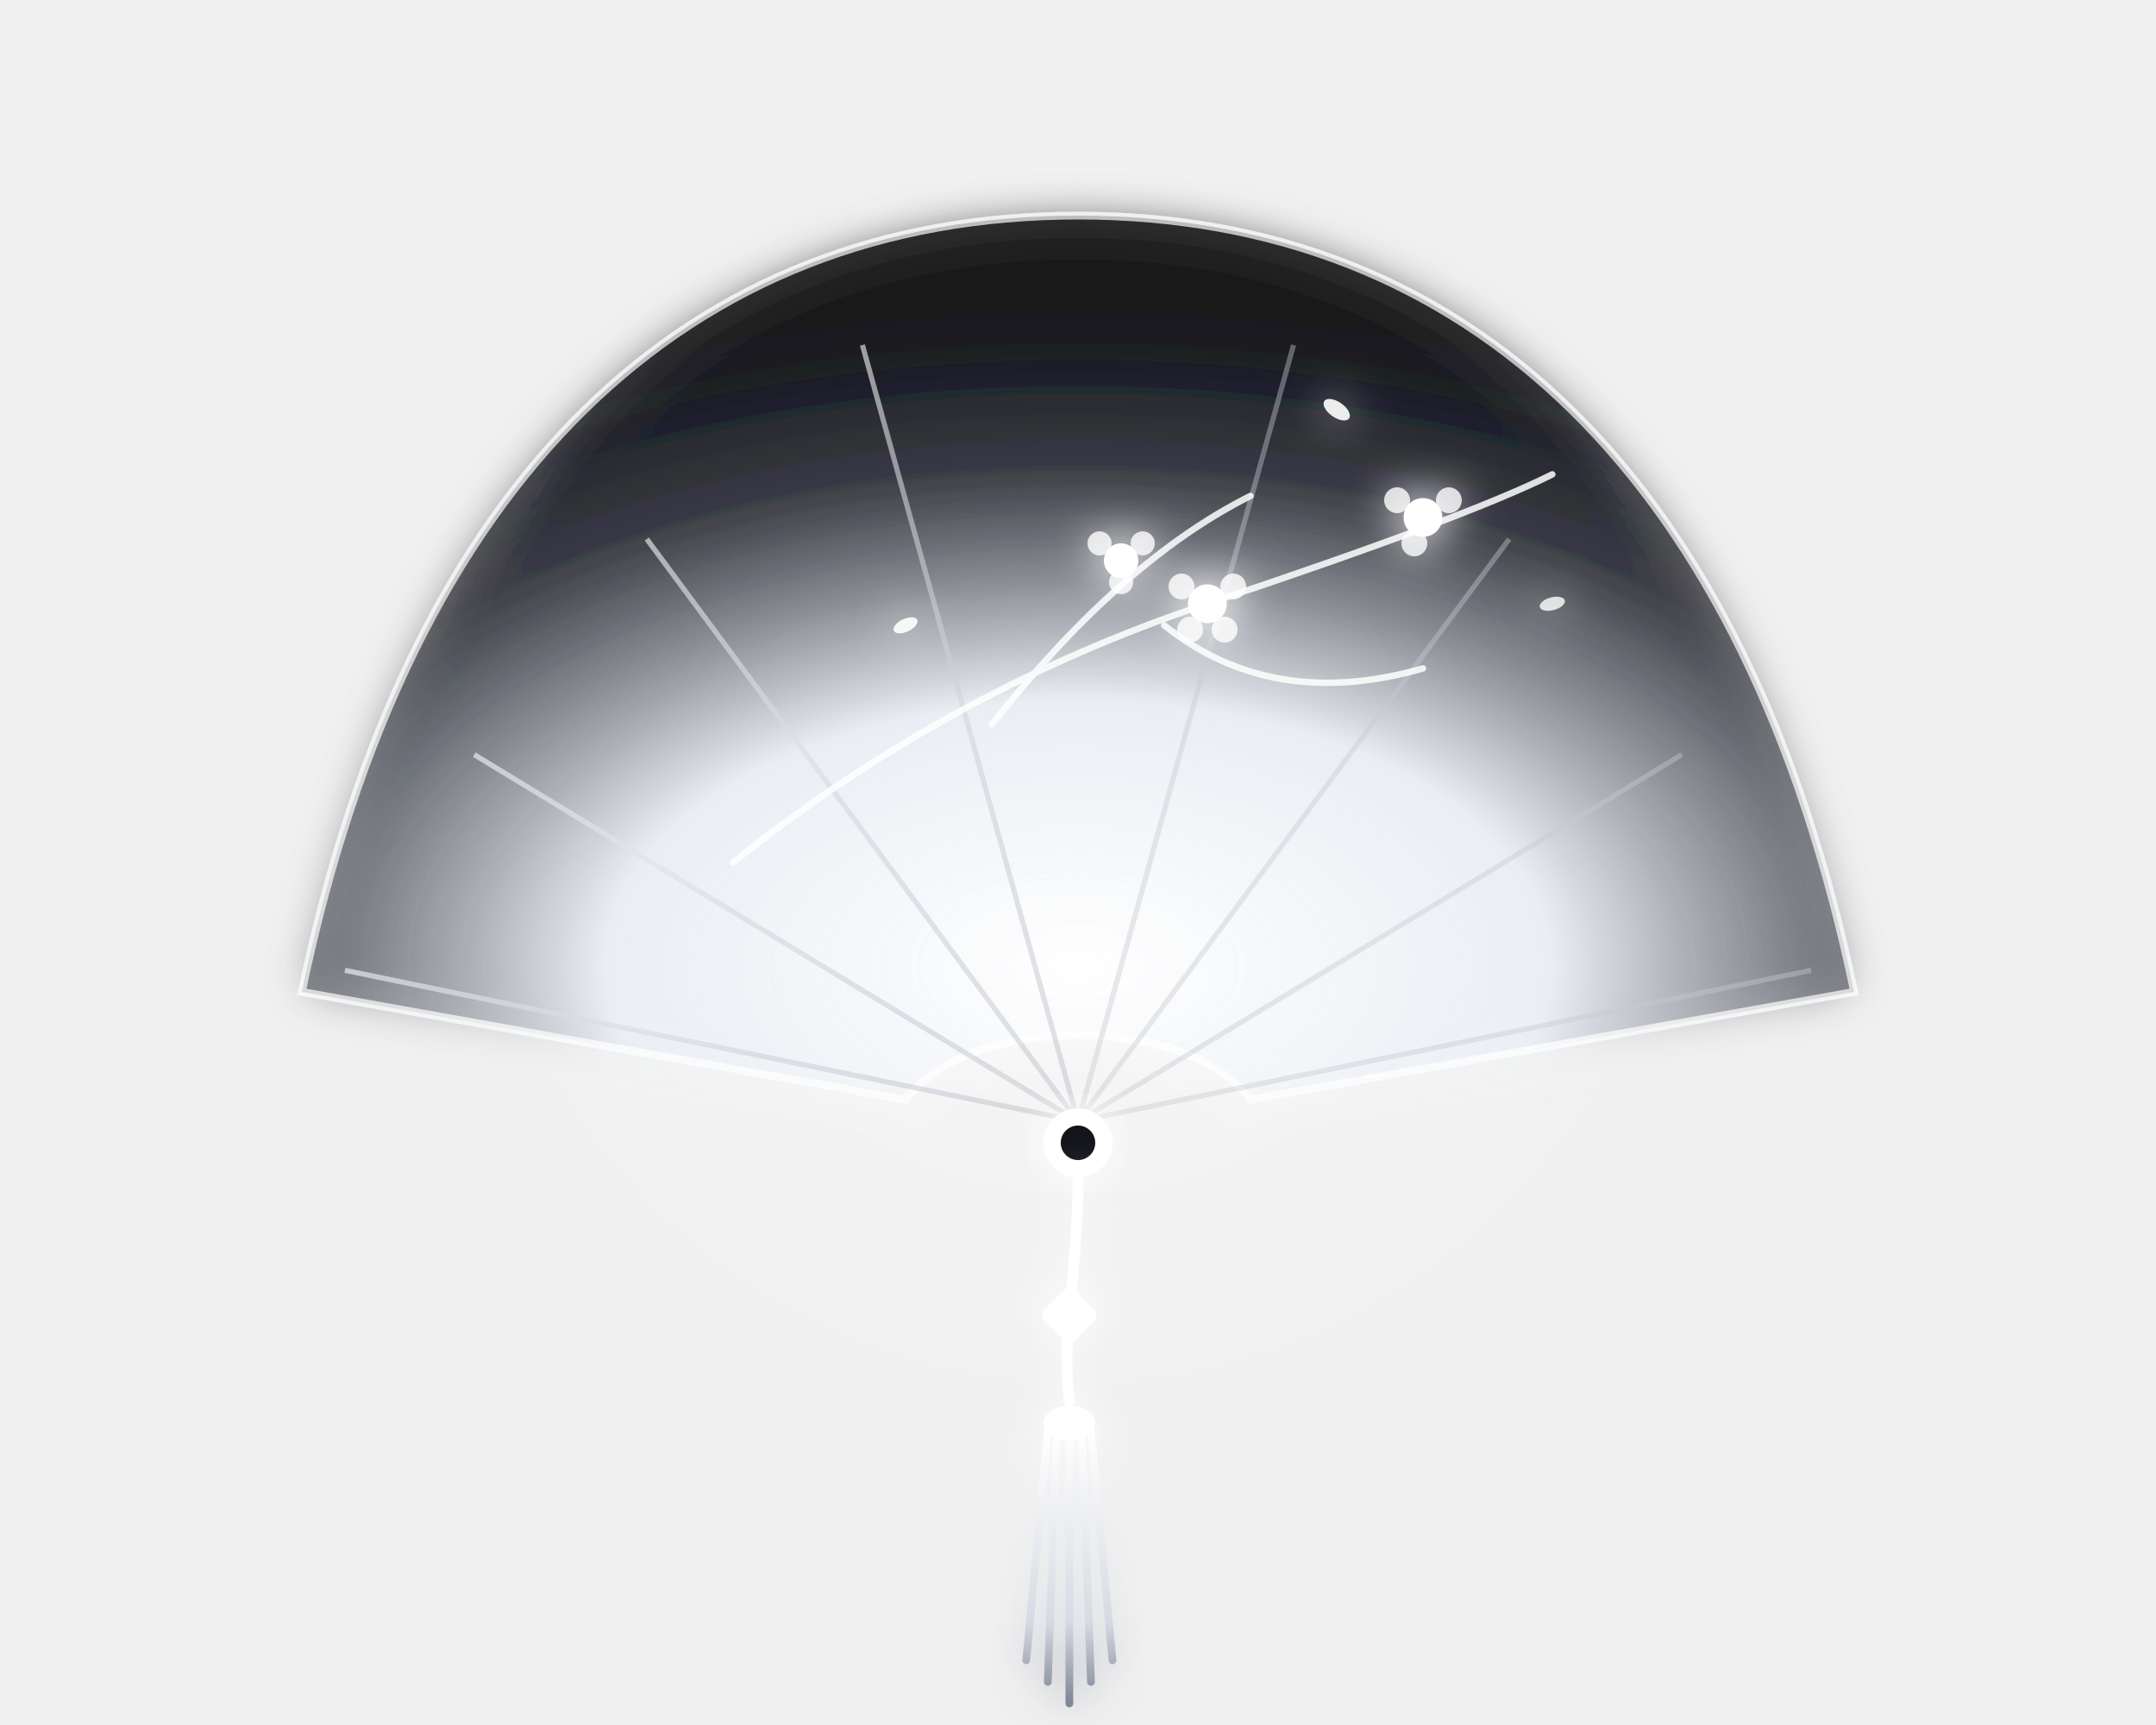
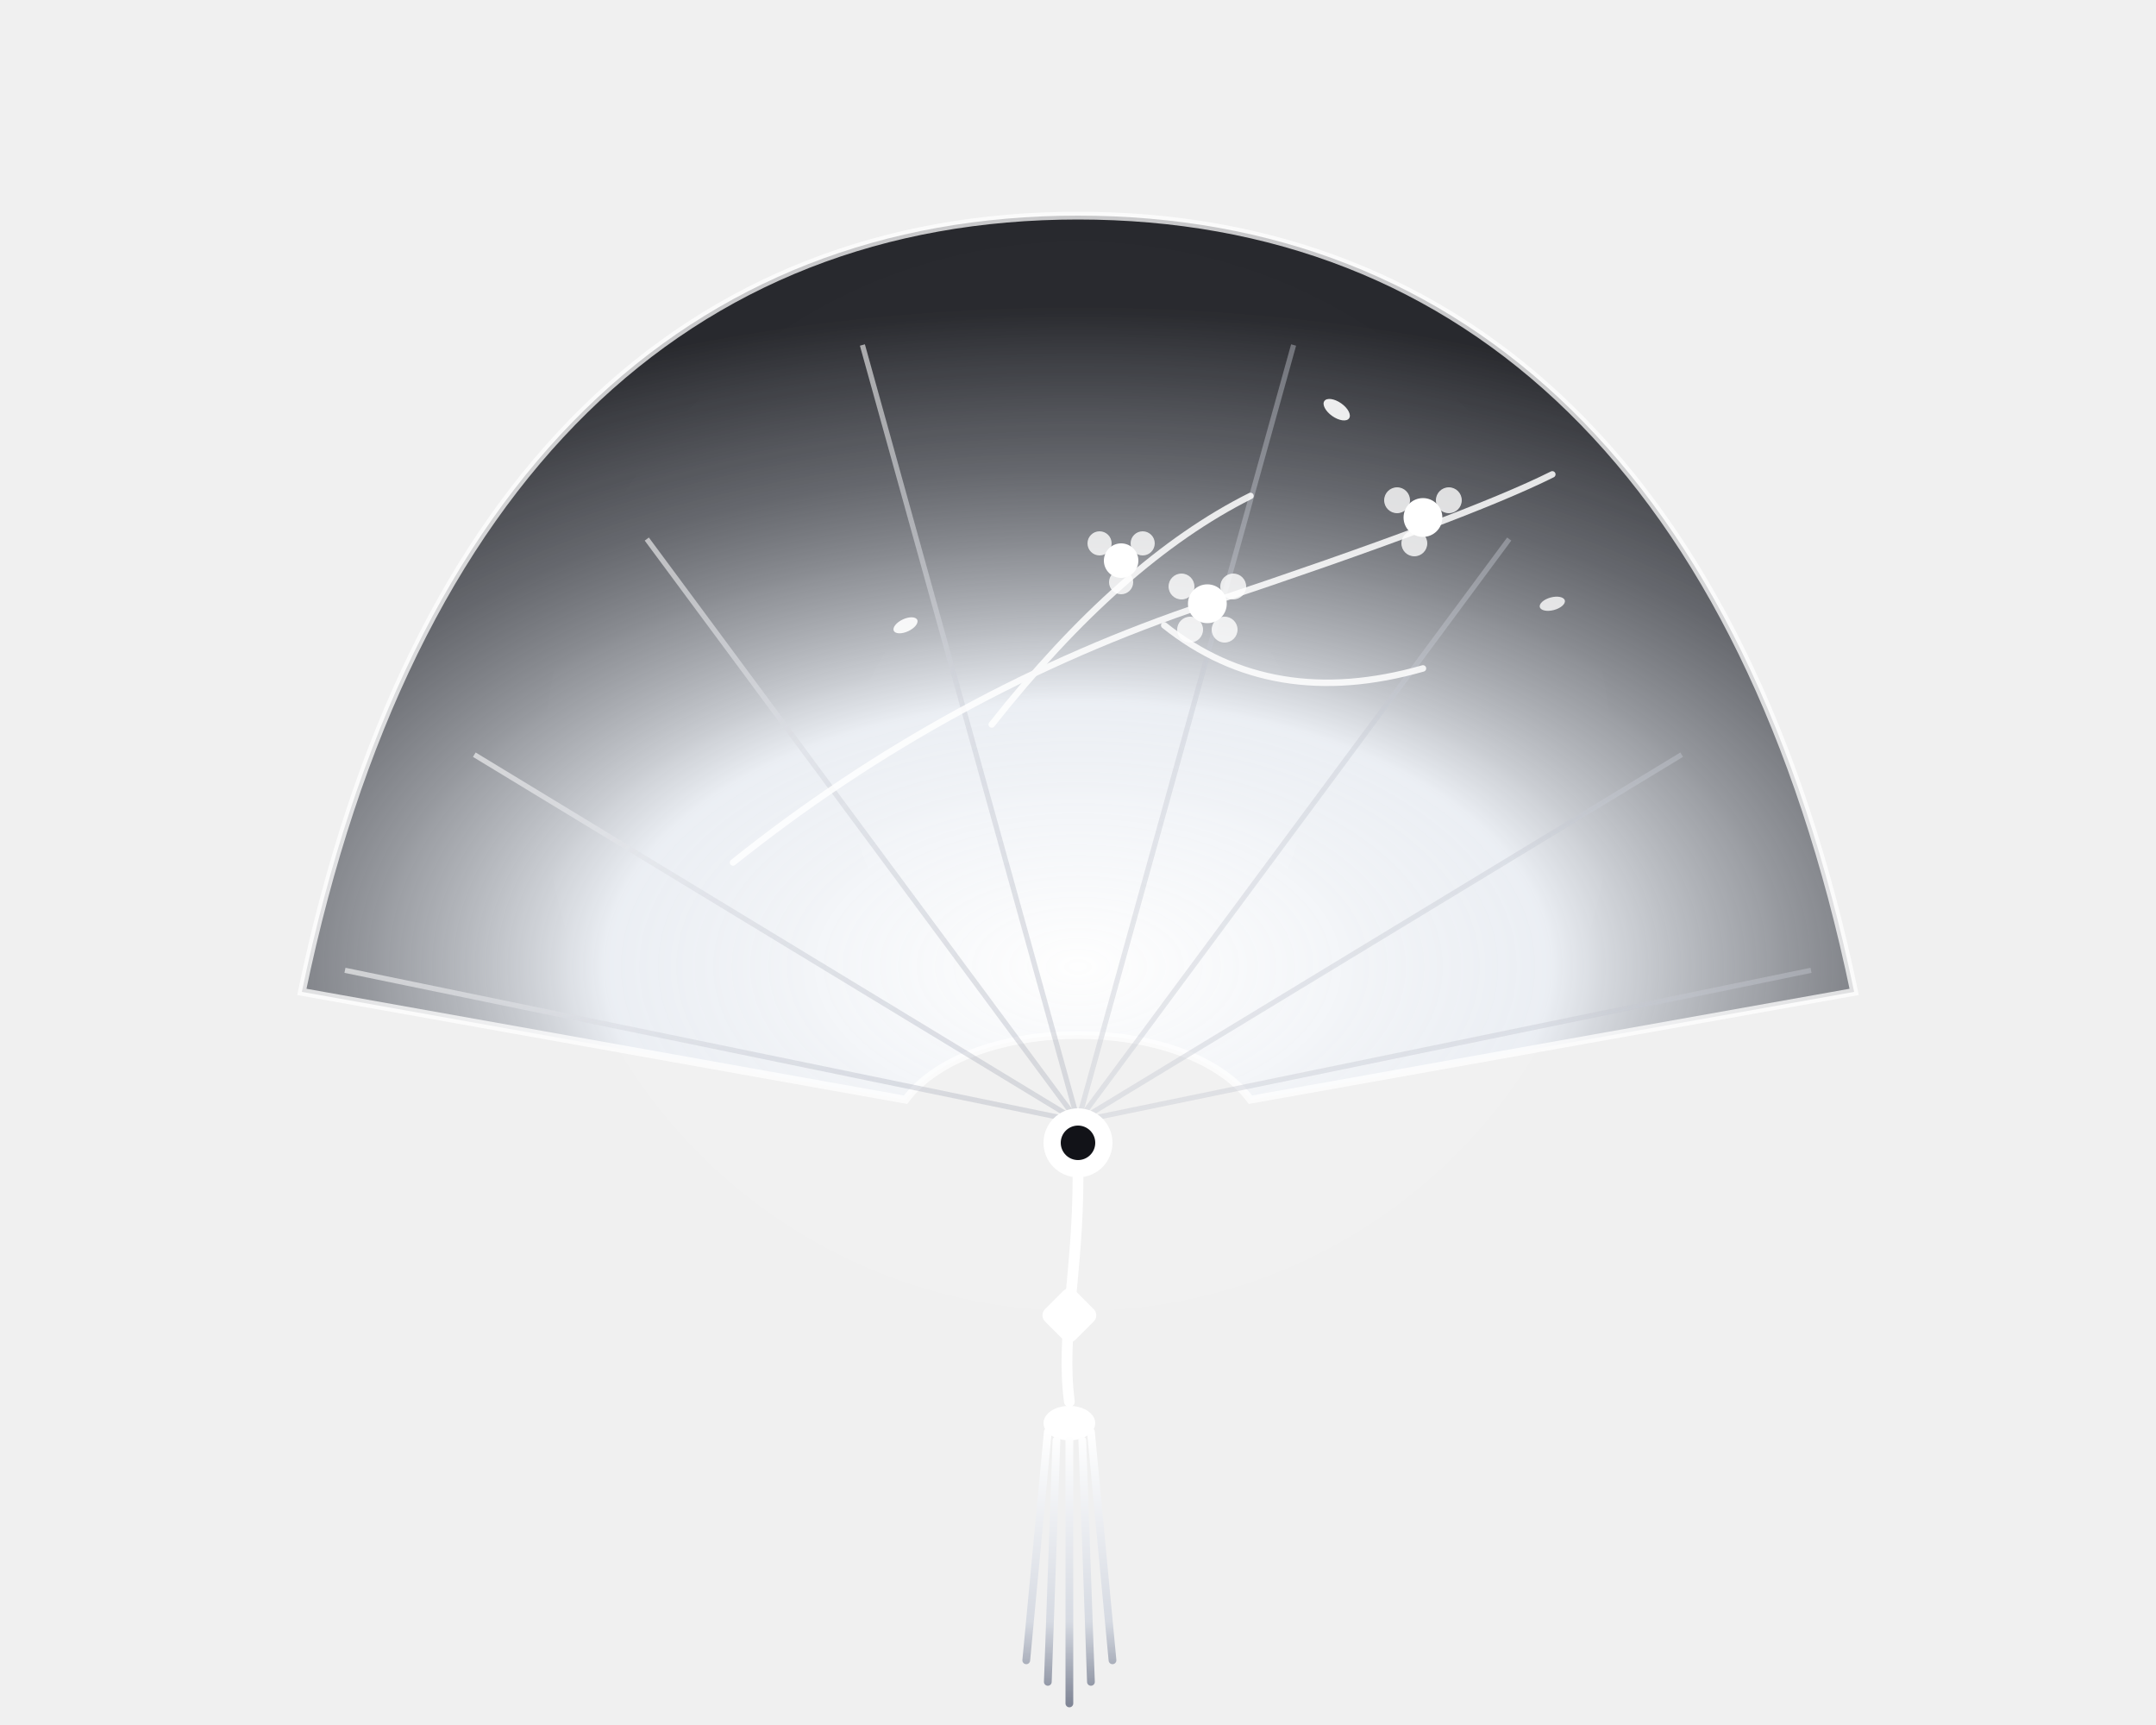
<svg xmlns="http://www.w3.org/2000/svg" viewBox="0 0 500 400" width="100%" height="100%" aria-hidden="true">
  <defs>
-     <filter id="whiteGlow" x="-30%" y="-30%" width="160%" height="160%">
-       <feGaussianBlur stdDeviation="8" result="blur1" />
-       <feGaussianBlur stdDeviation="18" result="blur2" />
-       <feMerge>
-         <feMergeNode in="blur2" />
-         <feMergeNode in="blur1" />
-         <feMergeNode in="SourceGraphic" />
-       </feMerge>
-     </filter>
-     <filter id="softGlow" x="-20%" y="-20%" width="140%" height="140%">
-       <feGaussianBlur stdDeviation="5" result="blur" />
-       <feMerge>
-         <feMergeNode in="blur" />
-         <feMergeNode in="SourceGraphic" />
-       </feMerge>
-     </filter>
+     <radialGradient id="auraGradOuter" cx="50%" cy="50%" r="50%">
+       <stop offset="0%" stop-color="#ffffff" stop-opacity="0.16" />
+       <stop offset="55%" stop-color="#ffffff" stop-opacity="0.05" />
+       <stop offset="100%" stop-color="#ffffff" stop-opacity="0" />
+     </radialGradient>
    <radialGradient id="fanGrad" cx="50%" cy="85%" r="75%">
      <stop offset="0%" stop-color="#ffffff" stop-opacity="0.95" />
      <stop offset="40%" stop-color="#eaeef4" stop-opacity="0.85" />
      <stop offset="75%" stop-color="#2a2d35" stop-opacity="0.7" />
      <stop offset="100%" stop-color="#121318" stop-opacity="0.9" />
    </radialGradient>
    <linearGradient id="ribGrad" x1="0%" y1="0%" x2="100%" y2="100%">
      <stop offset="0%" stop-color="#ffffff" stop-opacity="0.9" />
      <stop offset="100%" stop-color="#8c92a4" stop-opacity="0.4" />
    </linearGradient>
    <linearGradient id="tasselGrad" x1="0%" y1="0%" x2="0%" y2="100%">
      <stop offset="0%" stop-color="#ffffff" />
      <stop offset="70%" stop-color="#d6dae2" />
      <stop offset="100%" stop-color="#808696" />
    </linearGradient>
  </defs>
-   <circle cx="250" cy="180" r="140" fill="#ffffff" fill-opacity="0.04" filter="url(#whiteGlow)" />
-   <circle cx="250" cy="180" r="90" fill="#ffffff" fill-opacity="0.08" filter="url(#whiteGlow)" />
-   <g filter="url(#softGlow)">
-     <path d="M 70 230 C 95 110, 160 50, 250 50 C 340 50, 405 110, 430 230 L 290 255 C 275 235, 225 235, 210 255 Z" fill="url(#fanGrad)" stroke="rgba(255,255,255,0.7)" stroke-width="1.8" />
+   <circle cx="250" cy="180" r="175" fill="url(#auraGradOuter)" />
+   <g>
+     <path d="M 70 230 C 95 110, 160 50, 250 50 C 340 50, 405 110, 430 230 L 290 255 C 275 235, 225 235, 210 255 Z" fill="url(#fanGrad)" stroke="rgba(255,255,255,0.75)" stroke-width="1.8" />
  </g>
  <g stroke="url(#ribGrad)" stroke-width="1.2" opacity="0.65">
    <line x1="250" y1="260" x2="80" y2="225" />
    <line x1="250" y1="260" x2="110" y2="175" />
    <line x1="250" y1="260" x2="150" y2="125" />
    <line x1="250" y1="260" x2="200" y2="80" />
    <line x1="250" y1="260" x2="250" y2="55" />
    <line x1="250" y1="260" x2="300" y2="80" />
    <line x1="250" y1="260" x2="350" y2="125" />
    <line x1="250" y1="260" x2="390" y2="175" />
    <line x1="250" y1="260" x2="420" y2="225" />
  </g>
  <g stroke="#ffffff" stroke-width="1.5" stroke-linecap="round" fill="none" opacity="0.85">
    <path d="M 170 200 Q 220 160, 280 140 T 360 110" />
    <path d="M 230 168 Q 260 130, 290 115" />
    <path d="M 270 145 Q 295 165, 330 155" />
  </g>
-   <g fill="#ffffff" filter="url(#softGlow)">
+   <g fill="#ffffff">
    <circle cx="280" cy="140" r="4.5" fill="#ffffff" />
    <circle cx="274" cy="136" r="3" fill="#ffffff" opacity="0.8" />
    <circle cx="286" cy="136" r="3" fill="#ffffff" opacity="0.8" />
    <circle cx="276" cy="146" r="3" fill="#ffffff" opacity="0.8" />
    <circle cx="284" cy="146" r="3" fill="#ffffff" opacity="0.8" />
    <circle cx="260" cy="130" r="4" fill="#ffffff" />
    <circle cx="255" cy="126" r="2.8" fill="#ffffff" opacity="0.8" />
    <circle cx="265" cy="126" r="2.8" fill="#ffffff" opacity="0.8" />
    <circle cx="260" cy="135" r="2.8" fill="#ffffff" opacity="0.8" />
    <circle cx="330" cy="120" r="4.5" fill="#ffffff" />
    <circle cx="324" cy="116" r="3" fill="#ffffff" opacity="0.8" />
    <circle cx="336" cy="116" r="3" fill="#ffffff" opacity="0.8" />
    <circle cx="328" cy="126" r="3" fill="#ffffff" opacity="0.8" />
    <ellipse cx="210" cy="145" rx="3" ry="1.5" transform="rotate(-25 210 145)" fill="#ffffff" opacity="0.9" />
    <ellipse cx="310" cy="95" rx="3.5" ry="1.8" transform="rotate(35 310 95)" fill="#ffffff" opacity="0.9" />
    <ellipse cx="360" cy="140" rx="3" ry="1.5" transform="rotate(-15 360 140)" fill="#ffffff" opacity="0.8" />
  </g>
-   <circle cx="250" cy="265" r="8" fill="#ffffff" filter="url(#softGlow)" />
+   <circle cx="250" cy="265" r="8" fill="#ffffff" />
  <circle cx="250" cy="265" r="4" fill="#121318" />
-   <g filter="url(#softGlow)">
+   <g>
    <path d="M 250 273 C 250 295, 246 310, 248 325" stroke="#ffffff" stroke-width="2.5" fill="none" stroke-linecap="round" />
    <rect x="243" y="300" width="10" height="10" rx="2" fill="#ffffff" transform="rotate(45 248 305)" />
    <ellipse cx="248" cy="330" rx="6" ry="4" fill="#ffffff" />
    <path d="M 243 332 L 238 385 M 245 334 L 243 390 M 248 334 L 248 395 M 251 334 L 253 390 M 253 332 L 258 385" stroke="url(#tasselGrad)" stroke-width="1.8" stroke-linecap="round" />
  </g>
</svg>
